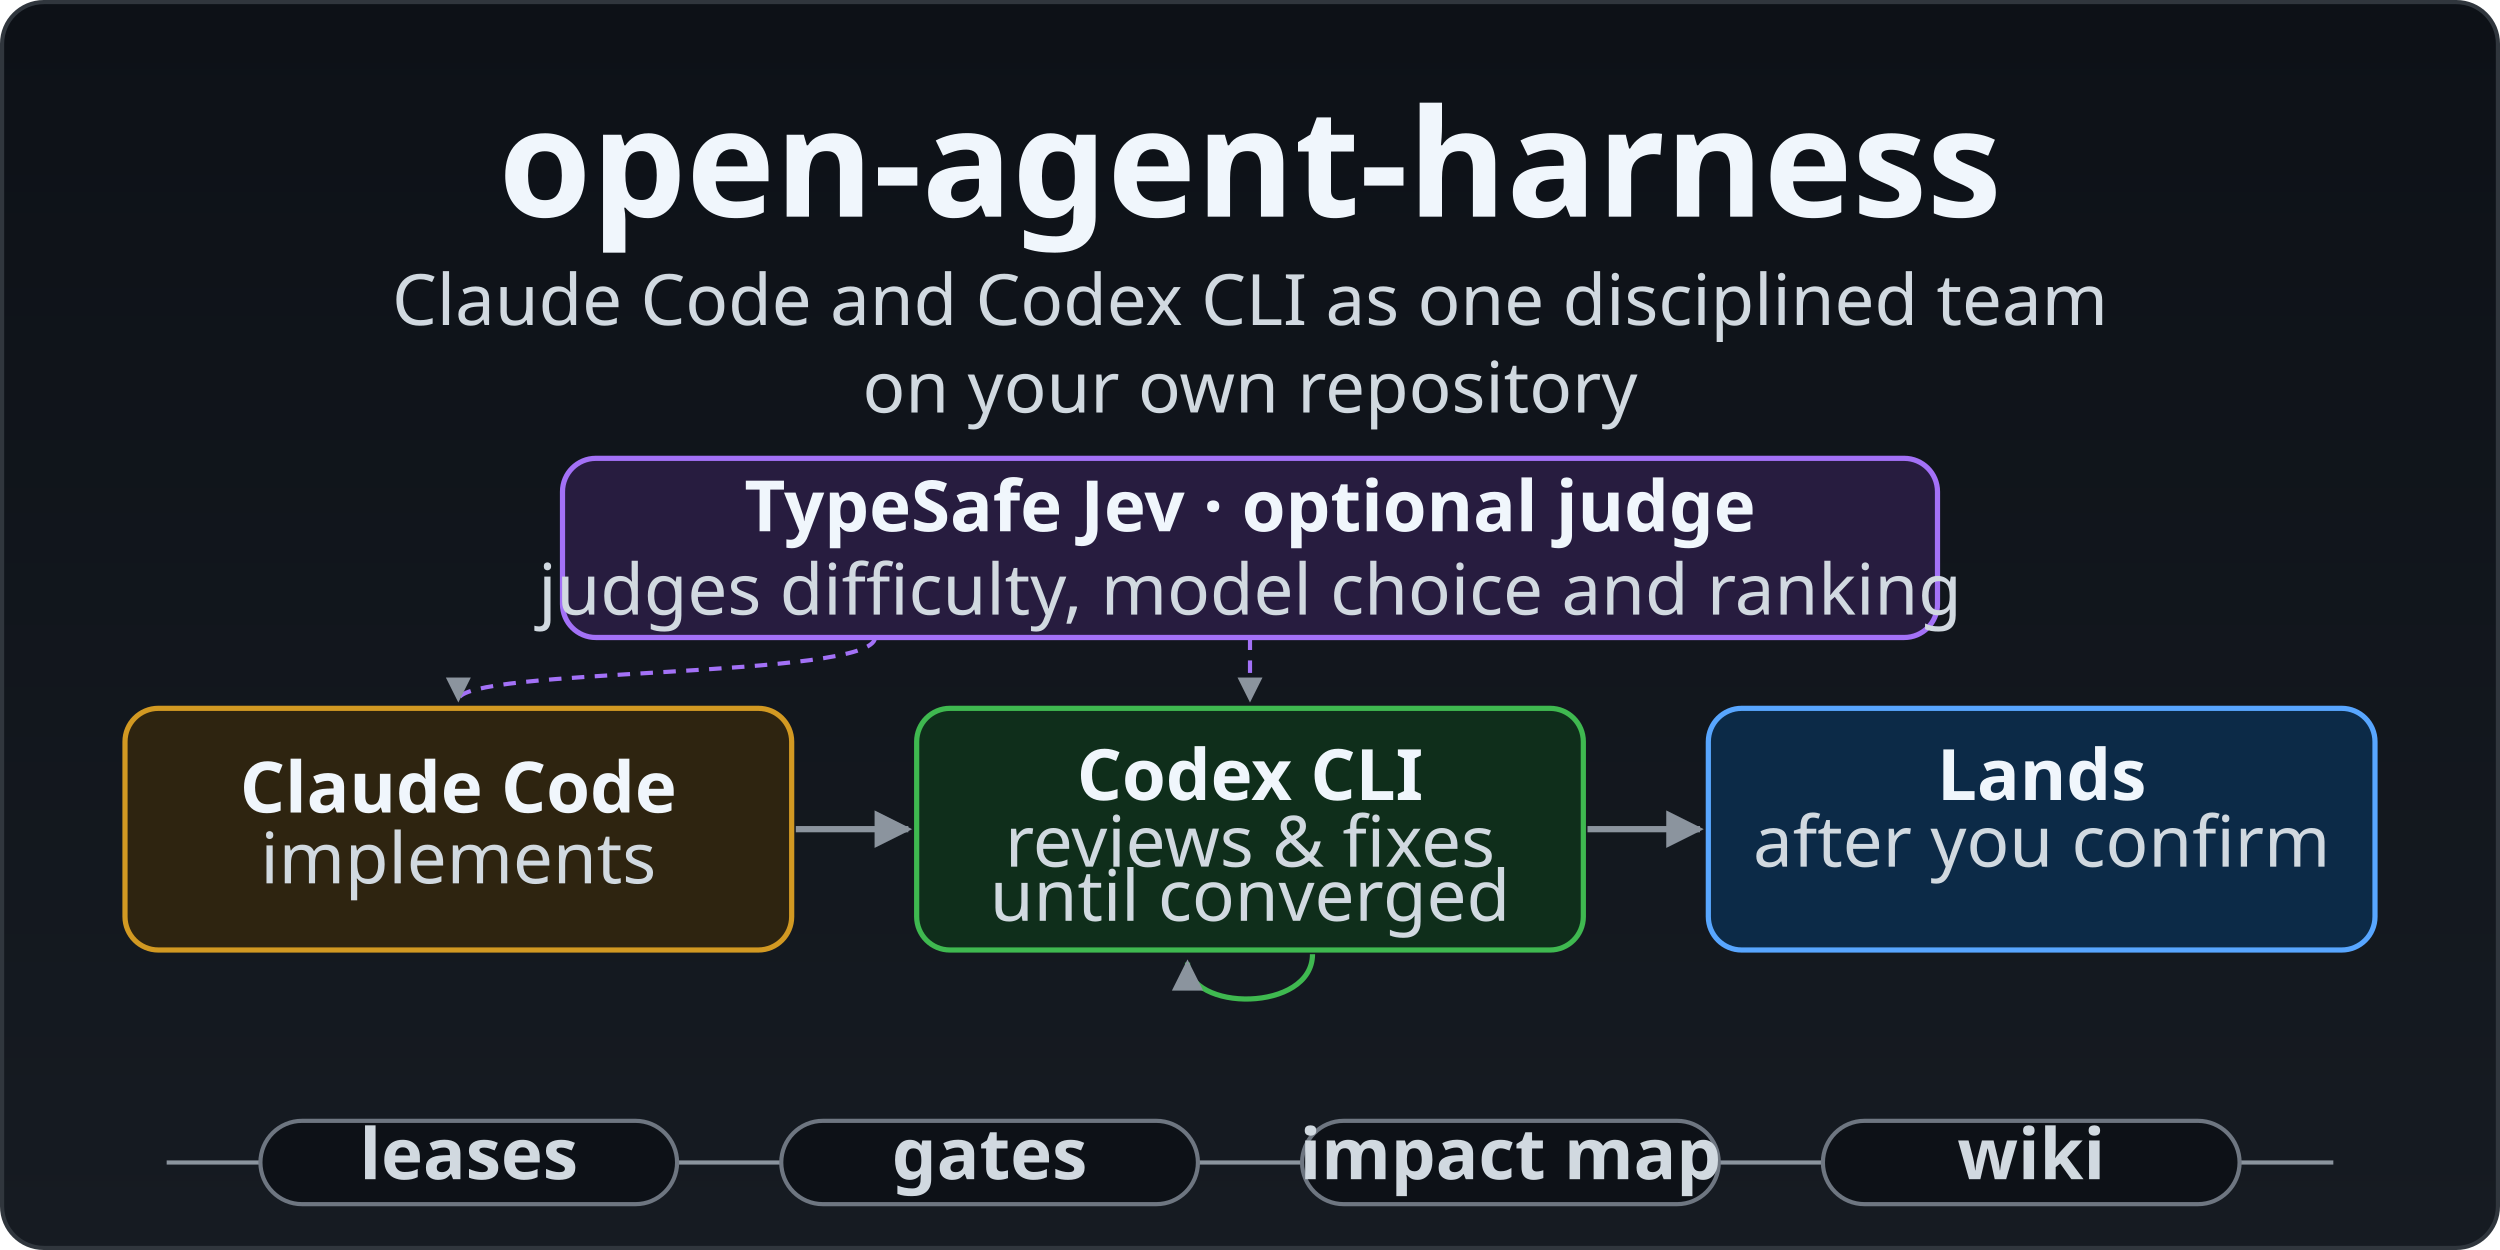
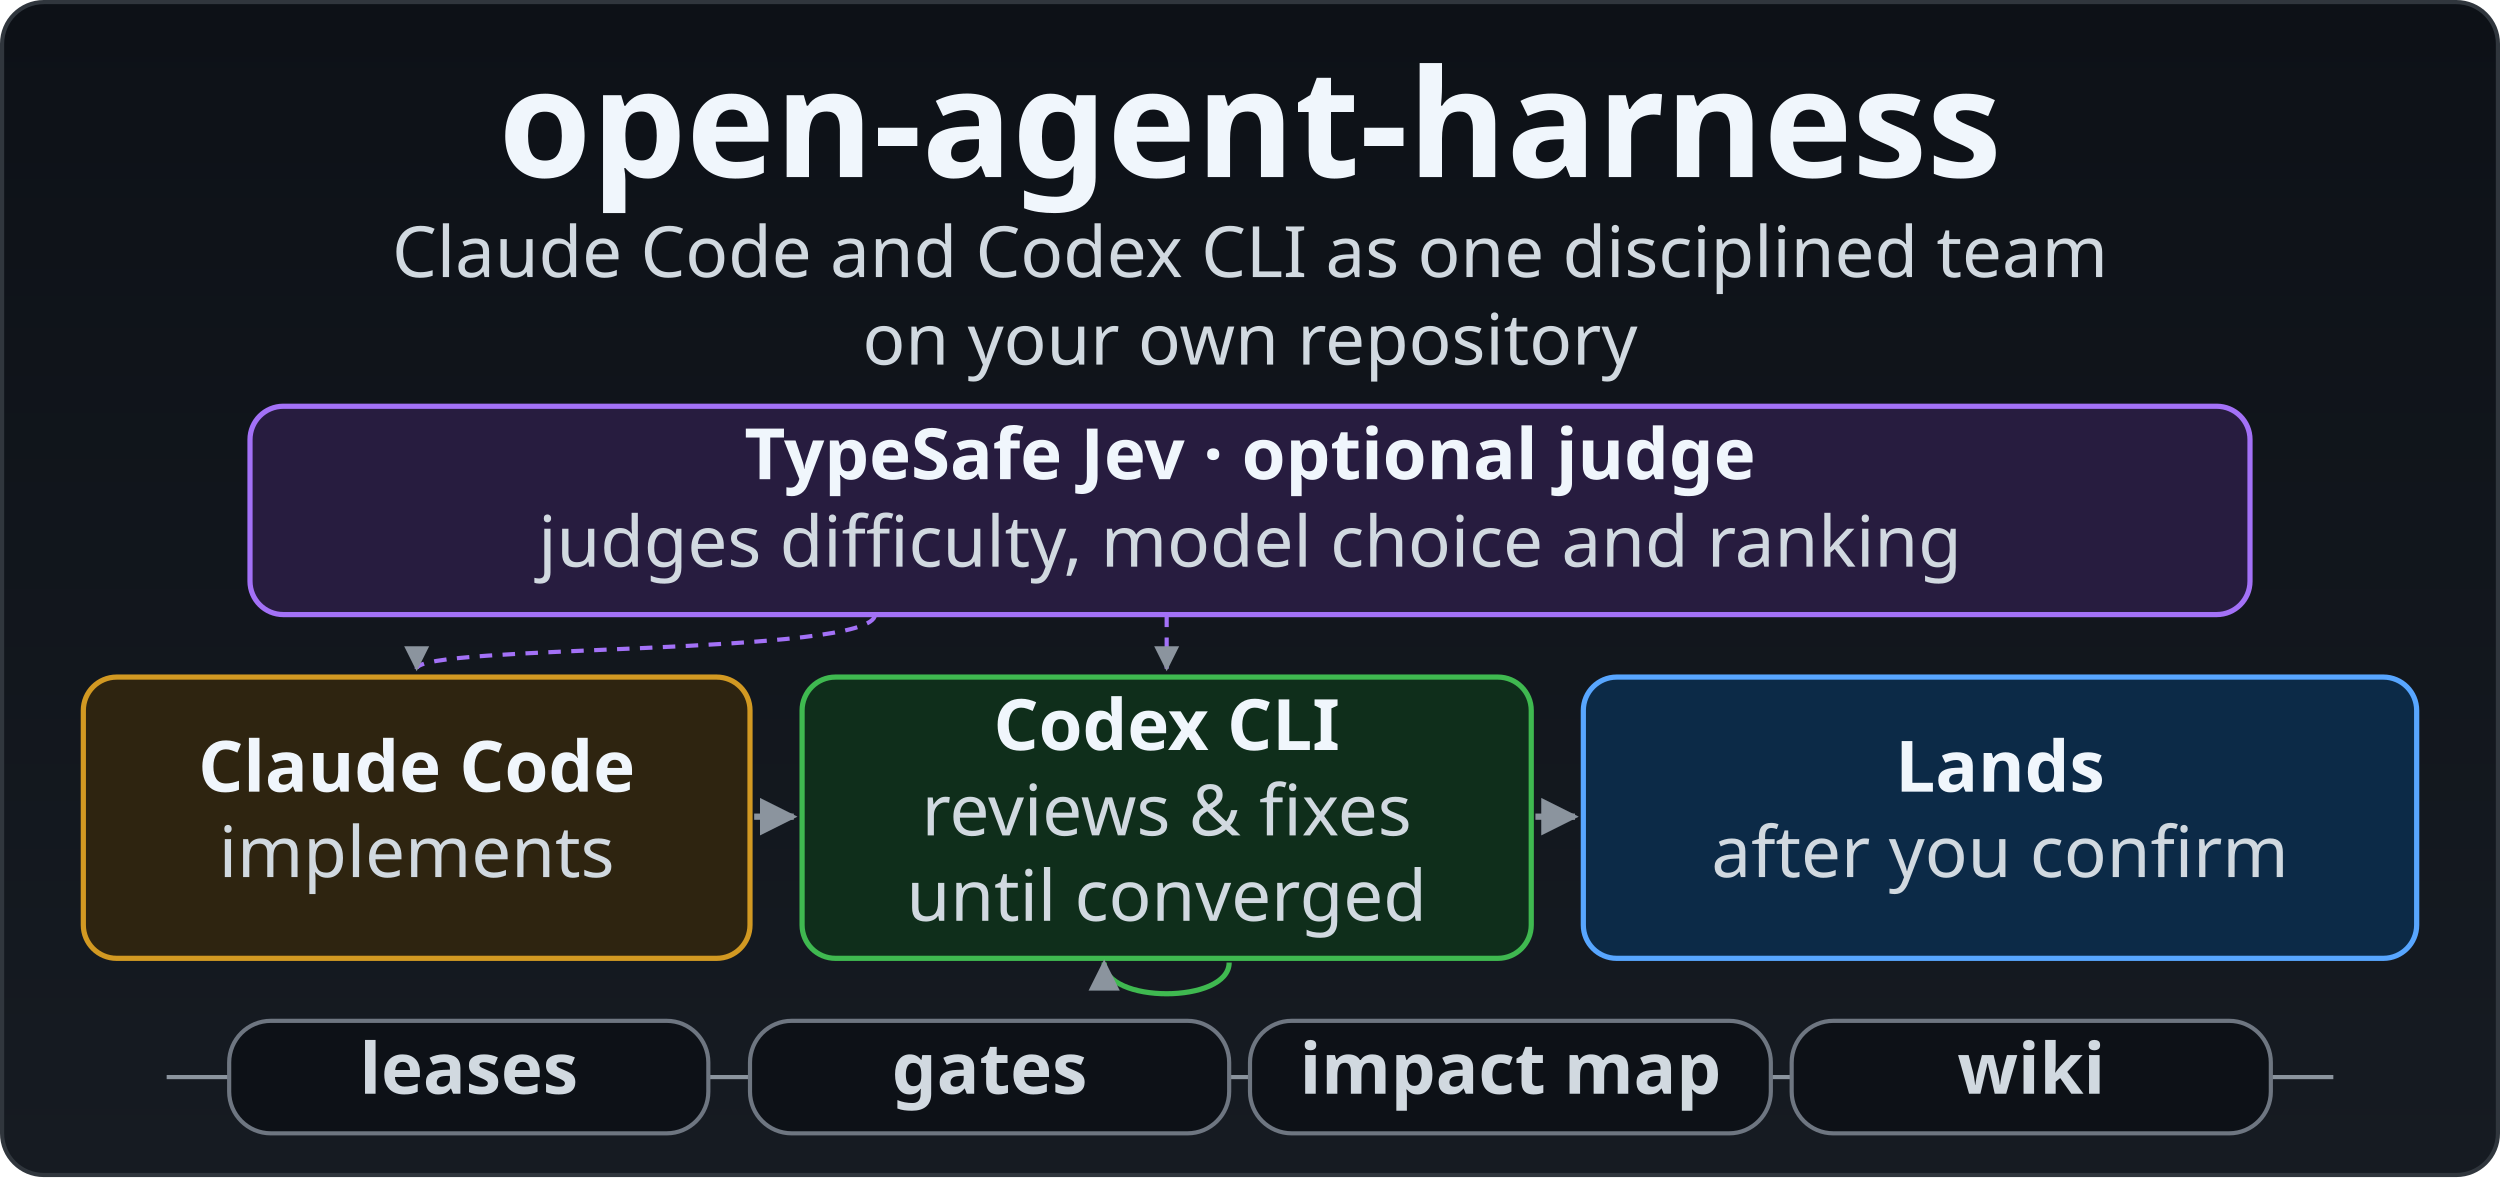
- <svg xmlns="http://www.w3.org/2000/svg" width="1200" height="600" viewBox="0 0 1200 600" role="img" aria-labelledby="title desc" xml:lang="en">
+ <svg xmlns="http://www.w3.org/2000/svg" width="1200" height="565" viewBox="0 0 1200 565" role="img" aria-labelledby="title desc" xml:lang="en">
  <defs>
    <linearGradient id="bg" x1="0" y1="0" x2="0" y2="1">
      <stop offset="0" stop-color="#0d1117" />
      <stop offset="1" stop-color="#161b22" />
    </linearGradient>
    <marker id="arrow" viewBox="0 0 10 10" refX="9" refY="5" markerWidth="6" markerHeight="6" orient="auto-start-reverse">
      <path d="M0,0 L10,5 L0,10 z" fill="#8b949e" />
    </marker>
  </defs>
  <style>
text { font-family: -apple-system, BlinkMacSystemFont, "Segoe UI", "Noto Sans", Helvetica, Arial, sans-serif; text-anchor: middle; }
.title { font-size: 72px; font-weight: 700; fill: #f0f6fc; }
.pitch { font-size: 34px; fill: #d1d9e0; }
.jev { font-size: 34px; font-weight: 700; fill: #f0f6fc; }
.jevhint { font-size: 34px; fill: #d1d9e0; }
.name { font-size: 34px; font-weight: 700; fill: #f0f6fc; }
.hint { font-size: 34px; fill: #d1d9e0; }
.rail { font-size: 34px; font-weight: 600; fill: #d1d9e0; }
</style>
-   <rect x="1" y="1" width="1198" height="598" rx="20" fill="url(#bg)" stroke="#30363d" stroke-width="2" />
-   <text class="title" x="600" y="104">open-agent-harness</text>
-   <text class="pitch" x="600" y="156">Claude Code and Codex CLI as one disciplined team</text>
-   <text class="pitch" x="600" y="198">on your own repository</text>
-   <rect x="270" y="220" width="660" height="86" rx="16" fill="#271c3f" stroke="#a371f7" stroke-width="2.5" />
-   <text class="jev" x="600" y="255">TypeSafe Jev · optional judge</text>
-   <text class="jevhint" x="600" y="295">judges difficulty, model choice and ranking</text>
-   <path d="M420,306 C420,326 220,320 220,336" fill="none" stroke="#a371f7" stroke-width="2" stroke-dasharray="6 5" marker-end="url(#arrow)" />
-   <line x1="600" y1="306" x2="600" y2="336" stroke="#a371f7" stroke-width="2" stroke-dasharray="6 5" marker-end="url(#arrow)" />
-   <rect x="60" y="340" width="320" height="116" rx="16" fill="#2e2410" stroke="#d29922" stroke-width="2.5" />
-   <text class="name" x="220" y="390">Claude Code</text>
-   <text class="hint" x="220" y="424">implements</text>
-   <rect x="440" y="340" width="320" height="116" rx="16" fill="#0f2e1b" stroke="#3fb950" stroke-width="2.5" />
-   <text class="name" x="600" y="384">Codex CLI</text>
-   <text class="hint" x="600" y="416">reviews &amp; fixes</text>
-   <text class="hint" x="600" y="442">until converged</text>
-   <rect x="820" y="340" width="320" height="116" rx="16" fill="#0c2a47" stroke="#58a6ff" stroke-width="2.5" />
-   <text class="name" x="980" y="384">Lands</text>
-   <text class="hint" x="980" y="416">after you confirm</text>
-   <line x1="382" y1="398" x2="436" y2="398" stroke="#8b949e" stroke-width="3" marker-end="url(#arrow)" />
-   <line x1="762" y1="398" x2="816" y2="398" stroke="#8b949e" stroke-width="3" marker-end="url(#arrow)" />
-   <path d="M630,458 C630,486 570,486 570,462" fill="none" stroke="#3fb950" stroke-width="2.5" marker-end="url(#arrow)" />
-   <line x1="80" y1="558" x2="1120" y2="558" stroke="#8b949e" stroke-width="2" />
-   <rect x="125" y="538" width="200" height="40" rx="20" fill="#0d1117" stroke="#6e7681" stroke-width="2" />
-   <text class="rail" x="225" y="566">leases</text>
-   <rect x="375" y="538" width="200" height="40" rx="20" fill="#0d1117" stroke="#6e7681" stroke-width="2" />
-   <text class="rail" x="475" y="566">gates</text>
-   <rect x="625" y="538" width="200" height="40" rx="20" fill="#0d1117" stroke="#6e7681" stroke-width="2" />
-   <text class="rail" x="725" y="566">impact map</text>
-   <rect x="875" y="538" width="200" height="40" rx="20" fill="#0d1117" stroke="#6e7681" stroke-width="2" />
-   <text class="rail" x="975" y="566">wiki</text>
+   <rect x="1" y="1" width="1198" height="563" rx="20" fill="url(#bg)" stroke="#30363d" stroke-width="2" />
+   <text class="title" x="600" y="85">open-agent-harness</text>
+   <text class="pitch" x="600" y="133">Claude Code and Codex CLI as one disciplined team</text>
+   <text class="pitch" x="600" y="175">on your own repository</text>
+   <rect x="120" y="195" width="960" height="100" rx="16" fill="#271c3f" stroke="#a371f7" stroke-width="2.5" />
+   <text class="jev" x="600" y="230">TypeSafe Jev · optional judge</text>
+   <text class="jevhint" x="600" y="272">judges difficulty, model choice and ranking</text>
+   <path d="M420,295 C420,315 200,309 200,321" fill="none" stroke="#a371f7" stroke-width="2" stroke-dasharray="6 5" marker-end="url(#arrow)" />
+   <line x1="560" y1="295" x2="560" y2="321" stroke="#a371f7" stroke-width="2" stroke-dasharray="6 5" marker-end="url(#arrow)" />
+   <rect x="40" y="325" width="320" height="135" rx="16" fill="#2e2410" stroke="#d29922" stroke-width="2.5" />
+   <text class="name" x="200" y="380">Claude Code</text>
+   <text class="hint" x="200" y="421">implements</text>
+   <rect x="385" y="325" width="350" height="135" rx="16" fill="#0f2e1b" stroke="#3fb950" stroke-width="2.5" />
+   <text class="name" x="560" y="360">Codex CLI</text>
+   <text class="hint" x="560" y="401">reviews &amp; fixes</text>
+   <text class="hint" x="560" y="442">until converged</text>
+   <rect x="760" y="325" width="400" height="135" rx="16" fill="#0c2a47" stroke="#58a6ff" stroke-width="2.5" />
+   <text class="name" x="960" y="380">Lands</text>
+   <text class="hint" x="960" y="421">after you confirm</text>
+   <line x1="362" y1="392" x2="381" y2="392" stroke="#8b949e" stroke-width="3" marker-end="url(#arrow)" />
+   <line x1="737" y1="392" x2="756" y2="392" stroke="#8b949e" stroke-width="3" marker-end="url(#arrow)" />
+   <path d="M590,462 C590,482 530,482 530,462" fill="none" stroke="#3fb950" stroke-width="2.5" marker-end="url(#arrow)" />
+   <line x1="80" y1="517" x2="1120" y2="517" stroke="#8b949e" stroke-width="2" />
+   <rect x="110" y="490" width="230" height="54" rx="20" fill="#0d1117" stroke="#6e7681" stroke-width="2" />
+   <text class="rail" x="225" y="525">leases</text>
+   <rect x="360" y="490" width="230" height="54" rx="20" fill="#0d1117" stroke="#6e7681" stroke-width="2" />
+   <text class="rail" x="475" y="525">gates</text>
+   <rect x="600" y="490" width="250" height="54" rx="20" fill="#0d1117" stroke="#6e7681" stroke-width="2" />
+   <text class="rail" x="725" y="525">impact map</text>
+   <rect x="860" y="490" width="230" height="54" rx="20" fill="#0d1117" stroke="#6e7681" stroke-width="2" />
+   <text class="rail" x="975" y="525">wiki</text>
</svg>
